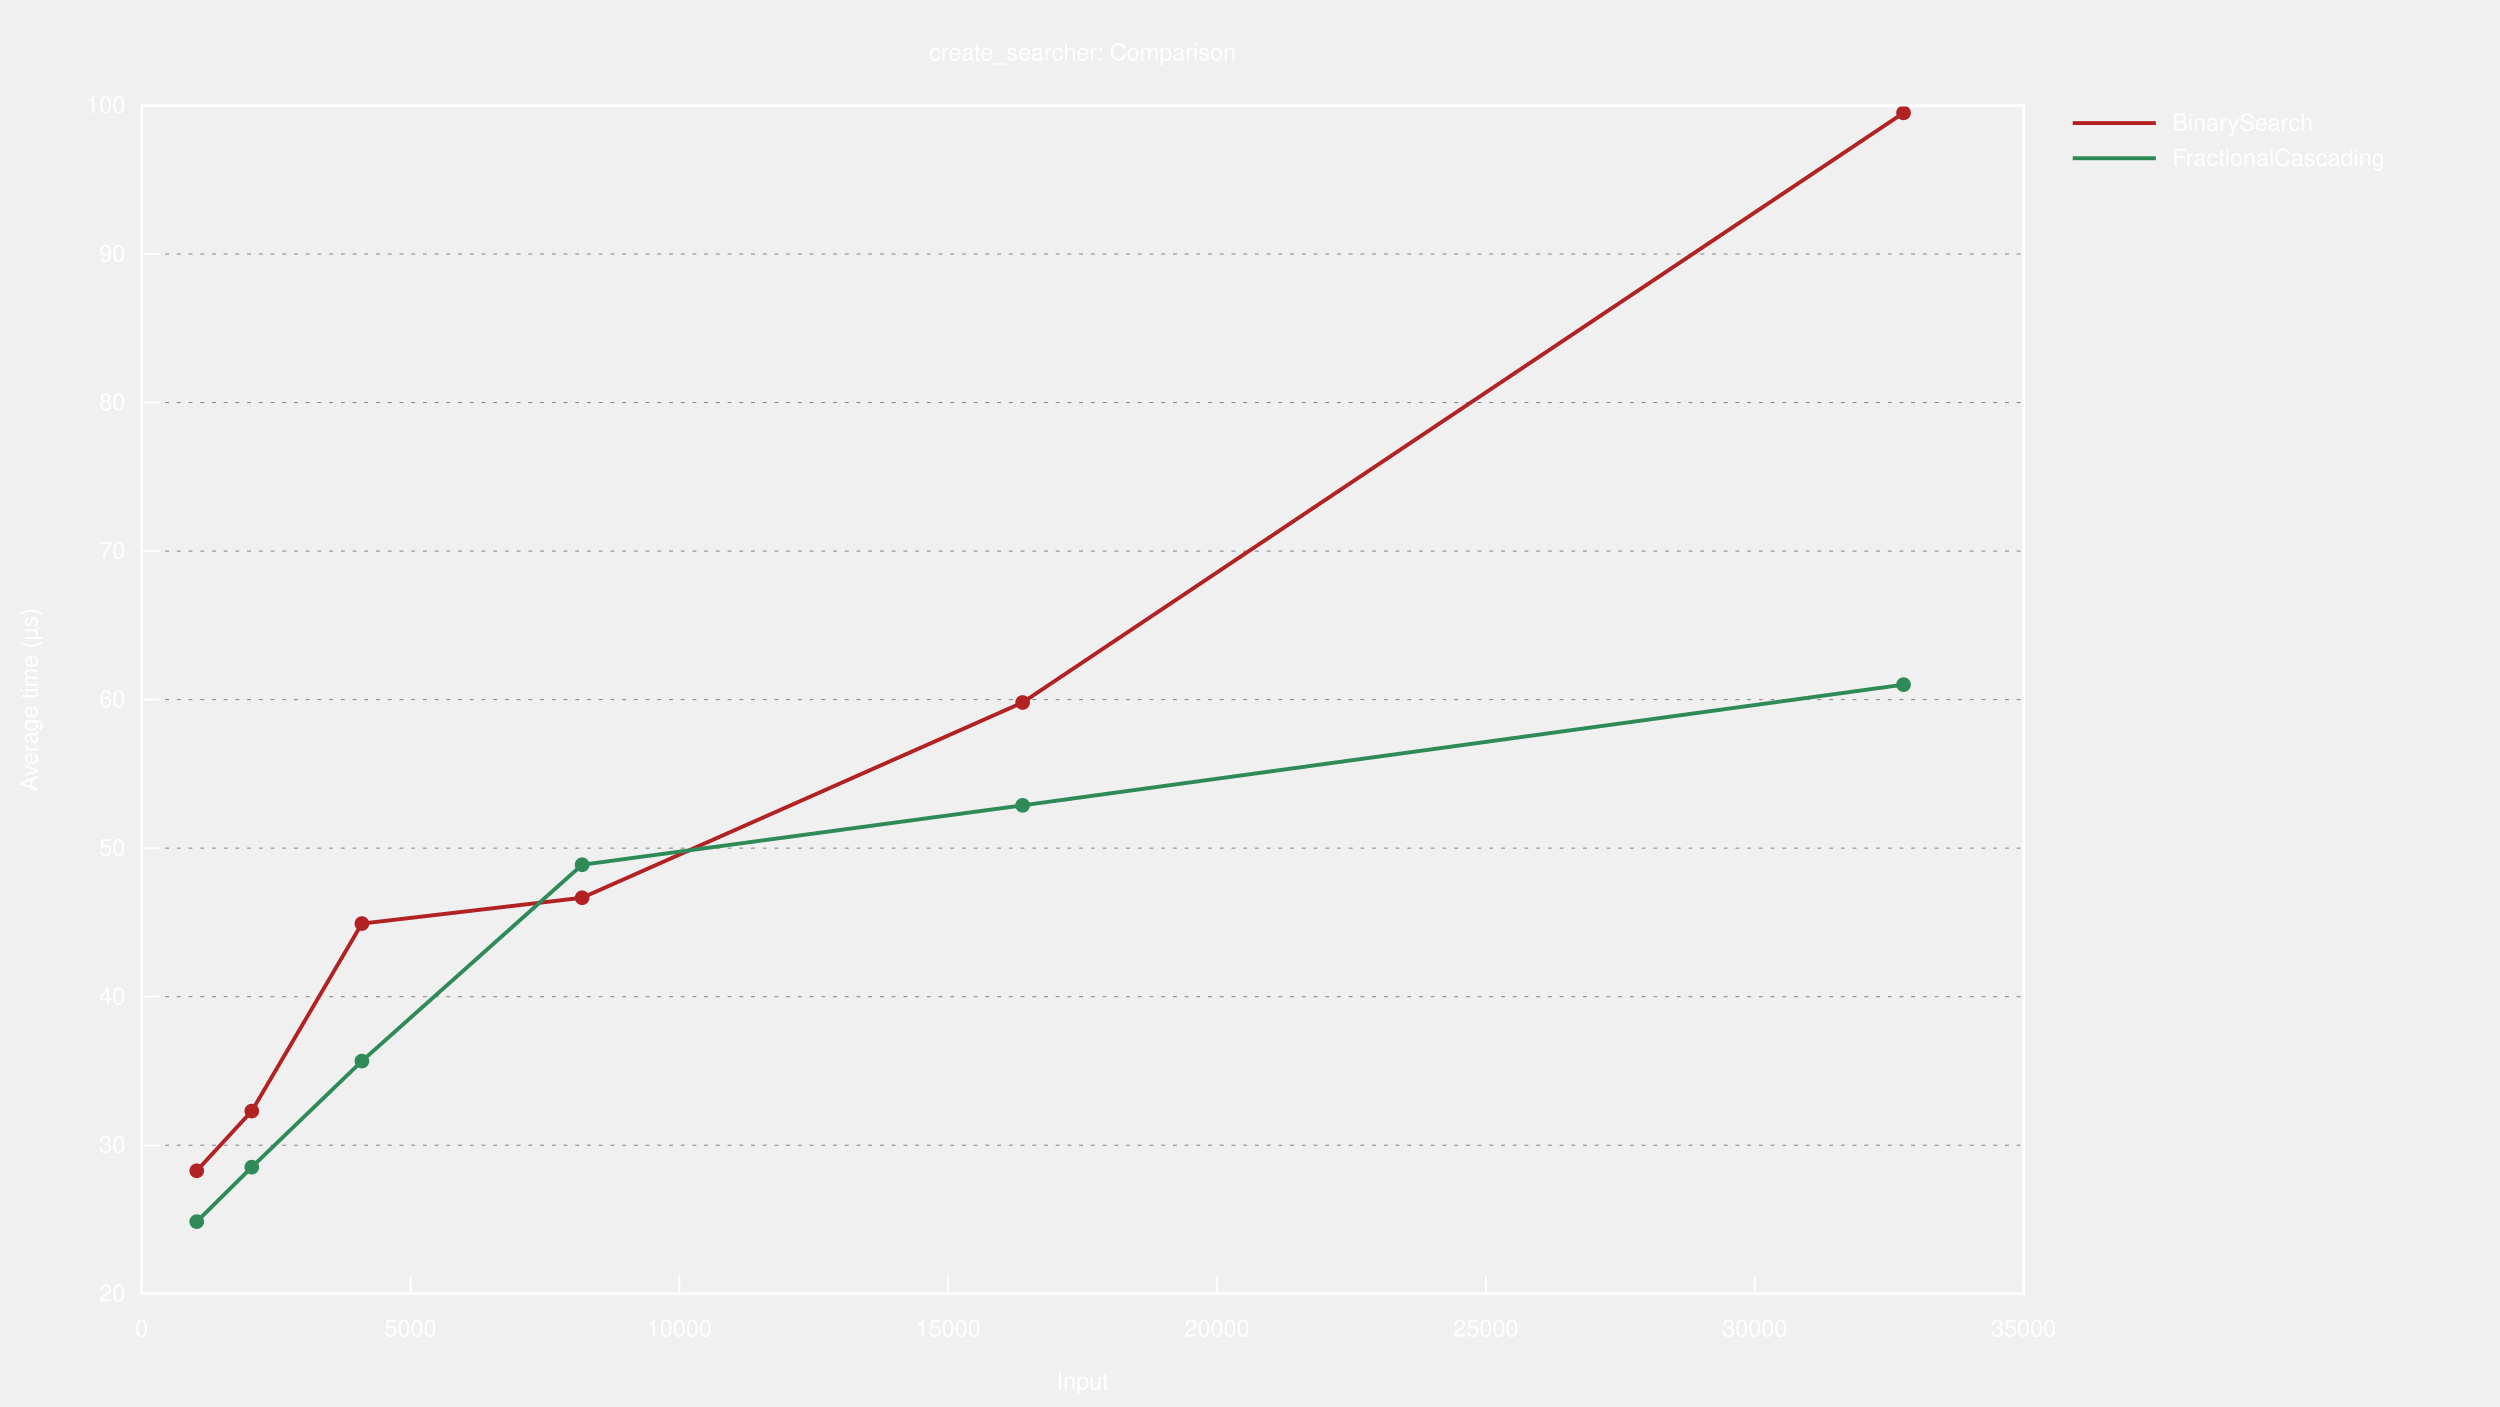
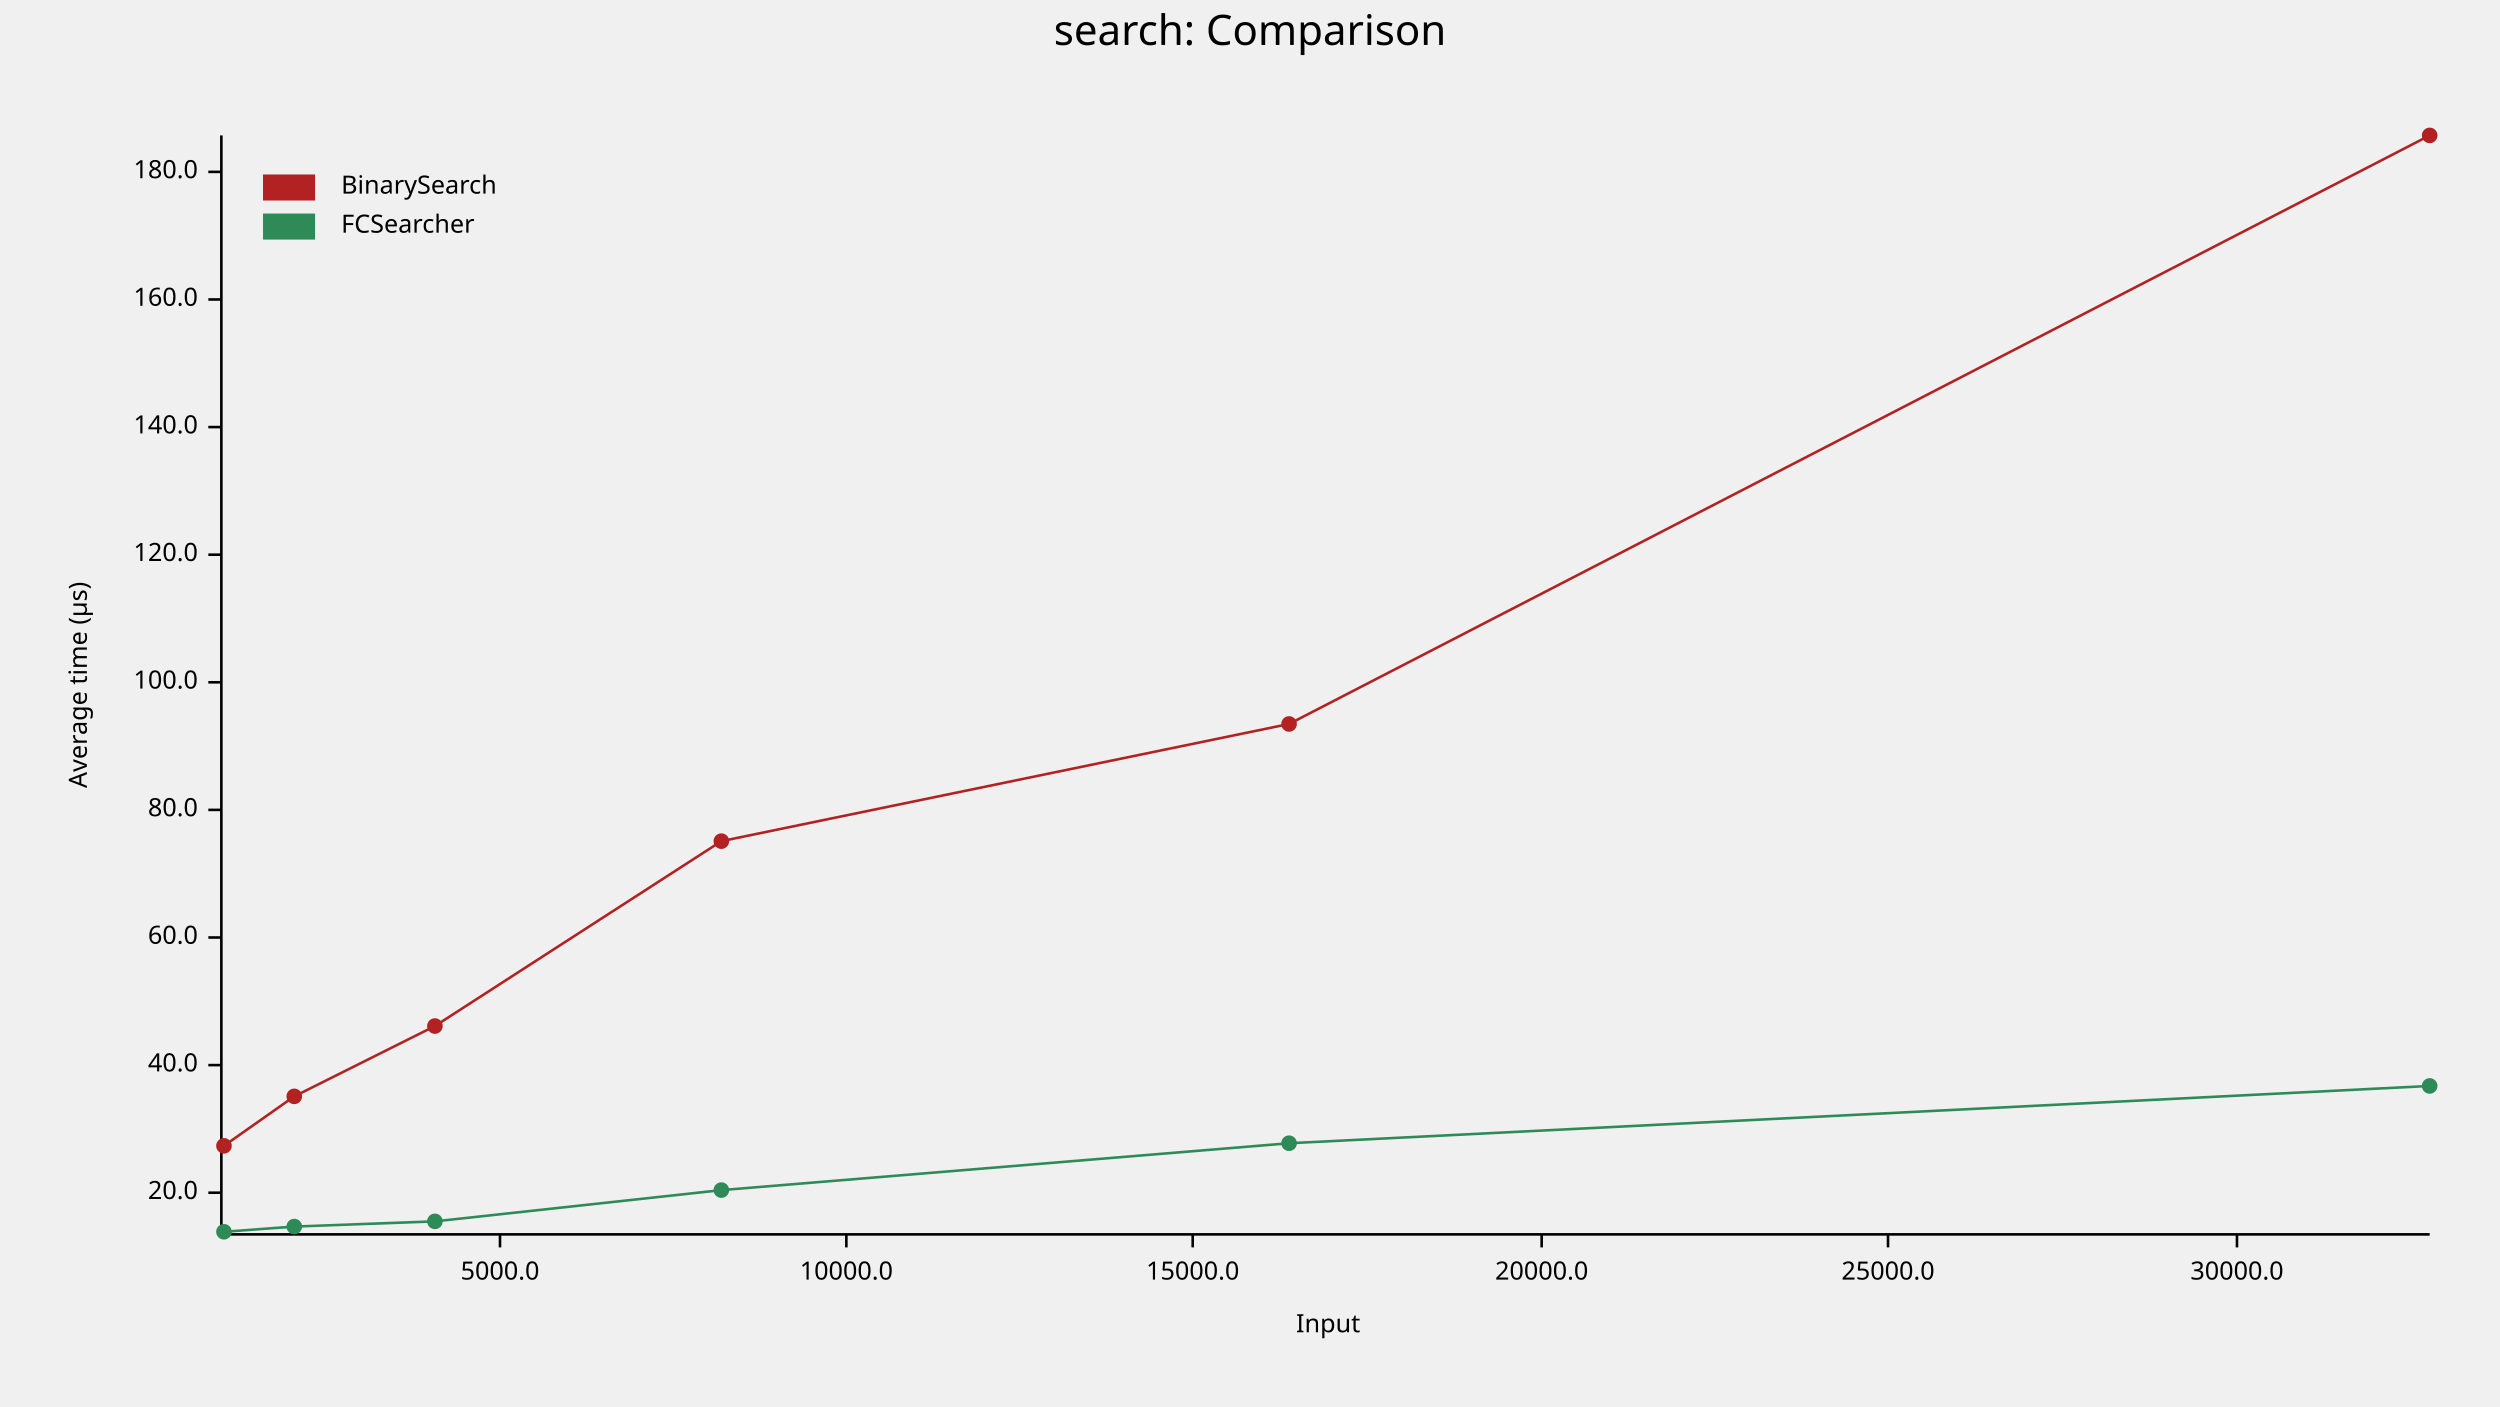
- <svg xmlns="http://www.w3.org/2000/svg" xmlns:xlink="http://www.w3.org/1999/xlink" viewBox="0 0 1280 720">
-   <g id="gnuplot_canvas">
-     <rect x="0" y="0" width="1280" height="720" fill="none" />
-     <defs>
-       <circle id="gpDot" r="0.5" stroke-width="0.5" stroke="currentColor" />
-       <path id="gpPt0" stroke-width="0.222" stroke="currentColor" d="M-1,0 h2 M0,-1 v2" />
-       <path id="gpPt1" stroke-width="0.222" stroke="currentColor" d="M-1,-1 L1,1 M1,-1 L-1,1" />
-       <path id="gpPt2" stroke-width="0.222" stroke="currentColor" d="M-1,0 L1,0 M0,-1 L0,1 M-1,-1 L1,1 M-1,1 L1,-1" />
-       <rect id="gpPt3" stroke-width="0.222" stroke="currentColor" x="-1" y="-1" width="2" height="2" />
-       <rect id="gpPt4" stroke-width="0.222" stroke="currentColor" fill="currentColor" x="-1" y="-1" width="2" height="2" />
-       <circle id="gpPt5" stroke-width="0.222" stroke="currentColor" cx="0" cy="0" r="1" />
-       <use xlink:href="#gpPt5" id="gpPt6" fill="currentColor" stroke="none" />
-       <path id="gpPt7" stroke-width="0.222" stroke="currentColor" d="M0,-1.33 L-1.33,0.67 L1.33,0.67 z" />
-       <use xlink:href="#gpPt7" id="gpPt8" fill="currentColor" stroke="none" />
-       <use xlink:href="#gpPt7" id="gpPt9" stroke="currentColor" transform="rotate(180)" />
-       <use xlink:href="#gpPt9" id="gpPt10" fill="currentColor" stroke="none" />
-       <use xlink:href="#gpPt3" id="gpPt11" stroke="currentColor" transform="rotate(45)" />
-       <use xlink:href="#gpPt11" id="gpPt12" fill="currentColor" stroke="none" />
-       <path id="gpPt13" stroke-width="0.222" stroke="currentColor" d="M0,1.330 L1.265,0.411 L0.782,-1.067 L-0.782,-1.076 L-1.265,0.411 z" />
-       <use xlink:href="#gpPt13" id="gpPt14" fill="currentColor" stroke="none" />
-       <filter id="textbox" filterUnits="objectBoundingBox" x="0" y="0" height="1" width="1">
-         <feFlood flood-color="white" flood-opacity="1" result="bgnd" />
-         <feComposite in="SourceGraphic" in2="bgnd" operator="atop" />
-       </filter>
-       <filter id="greybox" filterUnits="objectBoundingBox" x="0" y="0" height="1" width="1">
-         <feFlood flood-color="lightgrey" flood-opacity="1" result="grey" />
-         <feComposite in="SourceGraphic" in2="grey" operator="atop" />
-       </filter>
-     </defs>
-     <g fill="none" color="white" stroke="currentColor" stroke-width="1.00" stroke-linecap="butt" stroke-linejoin="miter">
- </g>
-     <g fill="none" color="white" stroke="currentColor" stroke-width="1.00" stroke-linecap="butt" stroke-linejoin="miter">
- </g>
-     <g fill="none" color="white" stroke="white" stroke-width="0.50" stroke-linecap="butt" stroke-linejoin="miter">
- </g>
-     <g fill="none" color="gray" stroke="currentColor" stroke-width="0.50" stroke-linecap="butt" stroke-linejoin="miter">
-       <path stroke="gray" stroke-dasharray="2,4" class="gridline" d="M72.53,662.40 L1036.07,662.40  " />
-     </g>
-     <g fill="none" color="gray" stroke="gray" stroke-width="1.00" stroke-linecap="butt" stroke-linejoin="miter">
- </g>
-     <g fill="none" color="white" stroke="currentColor" stroke-width="1.00" stroke-linecap="butt" stroke-linejoin="miter">
-       <path stroke="white" d="M72.53,662.40 L81.53,662.40  " />
-       <g transform="translate(64.14,666.30)" stroke="none" fill="white" font-family="Helvetica" font-size="12.00" text-anchor="end">
-         <text>
-           <tspan font-family="Helvetica"> 20</tspan>
-         </text>
-       </g>
-     </g>
-     <g fill="none" color="white" stroke="currentColor" stroke-width="1.00" stroke-linecap="butt" stroke-linejoin="miter">
- </g>
-     <g fill="none" color="white" stroke="white" stroke-width="0.50" stroke-linecap="butt" stroke-linejoin="miter">
- </g>
-     <g fill="none" color="gray" stroke="currentColor" stroke-width="0.50" stroke-linecap="butt" stroke-linejoin="miter">
-       <path stroke="gray" stroke-dasharray="2,4" class="gridline" d="M72.53,586.35 L1036.07,586.35  " />
-     </g>
-     <g fill="none" color="gray" stroke="gray" stroke-width="1.00" stroke-linecap="butt" stroke-linejoin="miter">
- </g>
-     <g fill="none" color="white" stroke="currentColor" stroke-width="1.00" stroke-linecap="butt" stroke-linejoin="miter">
-       <path stroke="white" d="M72.53,586.35 L81.53,586.35  " />
-       <g transform="translate(64.14,590.25)" stroke="none" fill="white" font-family="Helvetica" font-size="12.00" text-anchor="end">
-         <text>
-           <tspan font-family="Helvetica"> 30</tspan>
-         </text>
-       </g>
-     </g>
-     <g fill="none" color="white" stroke="currentColor" stroke-width="1.00" stroke-linecap="butt" stroke-linejoin="miter">
- </g>
-     <g fill="none" color="white" stroke="white" stroke-width="0.50" stroke-linecap="butt" stroke-linejoin="miter">
- </g>
-     <g fill="none" color="gray" stroke="currentColor" stroke-width="0.50" stroke-linecap="butt" stroke-linejoin="miter">
-       <path stroke="gray" stroke-dasharray="2,4" class="gridline" d="M72.53,510.30 L1036.07,510.30  " />
-     </g>
-     <g fill="none" color="gray" stroke="gray" stroke-width="1.00" stroke-linecap="butt" stroke-linejoin="miter">
- </g>
-     <g fill="none" color="white" stroke="currentColor" stroke-width="1.00" stroke-linecap="butt" stroke-linejoin="miter">
-       <path stroke="white" d="M72.53,510.30 L81.53,510.30  " />
-       <g transform="translate(64.14,514.20)" stroke="none" fill="white" font-family="Helvetica" font-size="12.00" text-anchor="end">
-         <text>
-           <tspan font-family="Helvetica"> 40</tspan>
-         </text>
-       </g>
-     </g>
-     <g fill="none" color="white" stroke="currentColor" stroke-width="1.00" stroke-linecap="butt" stroke-linejoin="miter">
- </g>
-     <g fill="none" color="white" stroke="white" stroke-width="0.50" stroke-linecap="butt" stroke-linejoin="miter">
- </g>
-     <g fill="none" color="gray" stroke="currentColor" stroke-width="0.50" stroke-linecap="butt" stroke-linejoin="miter">
-       <path stroke="gray" stroke-dasharray="2,4" class="gridline" d="M72.53,434.25 L1036.07,434.25  " />
-     </g>
-     <g fill="none" color="gray" stroke="gray" stroke-width="1.00" stroke-linecap="butt" stroke-linejoin="miter">
- </g>
-     <g fill="none" color="white" stroke="currentColor" stroke-width="1.00" stroke-linecap="butt" stroke-linejoin="miter">
-       <path stroke="white" d="M72.53,434.25 L81.53,434.25  " />
-       <g transform="translate(64.14,438.15)" stroke="none" fill="white" font-family="Helvetica" font-size="12.00" text-anchor="end">
-         <text>
-           <tspan font-family="Helvetica"> 50</tspan>
-         </text>
-       </g>
-     </g>
-     <g fill="none" color="white" stroke="currentColor" stroke-width="1.00" stroke-linecap="butt" stroke-linejoin="miter">
- </g>
-     <g fill="none" color="white" stroke="white" stroke-width="0.50" stroke-linecap="butt" stroke-linejoin="miter">
- </g>
-     <g fill="none" color="gray" stroke="currentColor" stroke-width="0.50" stroke-linecap="butt" stroke-linejoin="miter">
-       <path stroke="gray" stroke-dasharray="2,4" class="gridline" d="M72.53,358.20 L1036.07,358.20  " />
-     </g>
-     <g fill="none" color="gray" stroke="gray" stroke-width="1.00" stroke-linecap="butt" stroke-linejoin="miter">
- </g>
-     <g fill="none" color="white" stroke="currentColor" stroke-width="1.00" stroke-linecap="butt" stroke-linejoin="miter">
-       <path stroke="white" d="M72.53,358.20 L81.53,358.20  " />
-       <g transform="translate(64.14,362.10)" stroke="none" fill="white" font-family="Helvetica" font-size="12.00" text-anchor="end">
-         <text>
-           <tspan font-family="Helvetica"> 60</tspan>
-         </text>
-       </g>
-     </g>
-     <g fill="none" color="white" stroke="currentColor" stroke-width="1.00" stroke-linecap="butt" stroke-linejoin="miter">
- </g>
-     <g fill="none" color="white" stroke="white" stroke-width="0.50" stroke-linecap="butt" stroke-linejoin="miter">
- </g>
-     <g fill="none" color="gray" stroke="currentColor" stroke-width="0.50" stroke-linecap="butt" stroke-linejoin="miter">
-       <path stroke="gray" stroke-dasharray="2,4" class="gridline" d="M72.53,282.16 L1036.07,282.16  " />
-     </g>
-     <g fill="none" color="gray" stroke="gray" stroke-width="1.00" stroke-linecap="butt" stroke-linejoin="miter">
- </g>
-     <g fill="none" color="white" stroke="currentColor" stroke-width="1.00" stroke-linecap="butt" stroke-linejoin="miter">
-       <path stroke="white" d="M72.53,282.16 L81.53,282.16  " />
-       <g transform="translate(64.14,286.06)" stroke="none" fill="white" font-family="Helvetica" font-size="12.00" text-anchor="end">
-         <text>
-           <tspan font-family="Helvetica"> 70</tspan>
-         </text>
-       </g>
-     </g>
-     <g fill="none" color="white" stroke="currentColor" stroke-width="1.00" stroke-linecap="butt" stroke-linejoin="miter">
- </g>
-     <g fill="none" color="white" stroke="white" stroke-width="0.50" stroke-linecap="butt" stroke-linejoin="miter">
- </g>
-     <g fill="none" color="gray" stroke="currentColor" stroke-width="0.50" stroke-linecap="butt" stroke-linejoin="miter">
-       <path stroke="gray" stroke-dasharray="2,4" class="gridline" d="M72.53,206.11 L1036.07,206.11  " />
-     </g>
-     <g fill="none" color="gray" stroke="gray" stroke-width="1.00" stroke-linecap="butt" stroke-linejoin="miter">
- </g>
-     <g fill="none" color="white" stroke="currentColor" stroke-width="1.00" stroke-linecap="butt" stroke-linejoin="miter">
-       <path stroke="white" d="M72.53,206.11 L81.53,206.11  " />
-       <g transform="translate(64.14,210.01)" stroke="none" fill="white" font-family="Helvetica" font-size="12.00" text-anchor="end">
-         <text>
-           <tspan font-family="Helvetica"> 80</tspan>
-         </text>
-       </g>
-     </g>
-     <g fill="none" color="white" stroke="currentColor" stroke-width="1.00" stroke-linecap="butt" stroke-linejoin="miter">
- </g>
-     <g fill="none" color="white" stroke="white" stroke-width="0.50" stroke-linecap="butt" stroke-linejoin="miter">
- </g>
-     <g fill="none" color="gray" stroke="currentColor" stroke-width="0.50" stroke-linecap="butt" stroke-linejoin="miter">
-       <path stroke="gray" stroke-dasharray="2,4" class="gridline" d="M72.53,130.06 L1036.07,130.06  " />
-     </g>
-     <g fill="none" color="gray" stroke="gray" stroke-width="1.00" stroke-linecap="butt" stroke-linejoin="miter">
- </g>
-     <g fill="none" color="white" stroke="currentColor" stroke-width="1.00" stroke-linecap="butt" stroke-linejoin="miter">
-       <path stroke="white" d="M72.53,130.06 L81.53,130.06  " />
-       <g transform="translate(64.14,133.96)" stroke="none" fill="white" font-family="Helvetica" font-size="12.00" text-anchor="end">
-         <text>
-           <tspan font-family="Helvetica"> 90</tspan>
-         </text>
-       </g>
-     </g>
-     <g fill="none" color="white" stroke="currentColor" stroke-width="1.00" stroke-linecap="butt" stroke-linejoin="miter">
- </g>
-     <g fill="none" color="white" stroke="white" stroke-width="0.50" stroke-linecap="butt" stroke-linejoin="miter">
- </g>
-     <g fill="none" color="gray" stroke="currentColor" stroke-width="0.50" stroke-linecap="butt" stroke-linejoin="miter">
-       <path stroke="gray" stroke-dasharray="2,4" class="gridline" d="M72.53,54.01 L1036.07,54.01  " />
-     </g>
-     <g fill="none" color="gray" stroke="gray" stroke-width="1.00" stroke-linecap="butt" stroke-linejoin="miter">
- </g>
-     <g fill="none" color="white" stroke="currentColor" stroke-width="1.00" stroke-linecap="butt" stroke-linejoin="miter">
-       <path stroke="white" d="M72.53,54.01 L81.53,54.01  " />
-       <g transform="translate(64.14,57.91)" stroke="none" fill="white" font-family="Helvetica" font-size="12.00" text-anchor="end">
-         <text>
-           <tspan font-family="Helvetica"> 100</tspan>
-         </text>
-       </g>
-     </g>
-     <g fill="none" color="white" stroke="currentColor" stroke-width="1.00" stroke-linecap="butt" stroke-linejoin="miter">
-       <path stroke="white" d="M72.53,662.40 L72.53,653.40  " />
-       <g transform="translate(72.53,684.30)" stroke="none" fill="white" font-family="Helvetica" font-size="12.00" text-anchor="middle">
-         <text>
-           <tspan font-family="Helvetica"> 0</tspan>
-         </text>
-       </g>
-     </g>
-     <g fill="none" color="white" stroke="currentColor" stroke-width="1.00" stroke-linecap="butt" stroke-linejoin="miter">
-       <path stroke="white" d="M210.18,662.40 L210.18,653.40  " />
-       <g transform="translate(210.18,684.30)" stroke="none" fill="white" font-family="Helvetica" font-size="12.00" text-anchor="middle">
-         <text>
-           <tspan font-family="Helvetica"> 5000</tspan>
-         </text>
-       </g>
-     </g>
-     <g fill="none" color="white" stroke="currentColor" stroke-width="1.00" stroke-linecap="butt" stroke-linejoin="miter">
-       <path stroke="white" d="M347.83,662.40 L347.83,653.40  " />
-       <g transform="translate(347.83,684.30)" stroke="none" fill="white" font-family="Helvetica" font-size="12.00" text-anchor="middle">
-         <text>
-           <tspan font-family="Helvetica"> 10000</tspan>
-         </text>
-       </g>
-     </g>
-     <g fill="none" color="white" stroke="currentColor" stroke-width="1.00" stroke-linecap="butt" stroke-linejoin="miter">
-       <path stroke="white" d="M485.48,662.40 L485.48,653.40  " />
-       <g transform="translate(485.48,684.30)" stroke="none" fill="white" font-family="Helvetica" font-size="12.00" text-anchor="middle">
-         <text>
-           <tspan font-family="Helvetica"> 15000</tspan>
-         </text>
-       </g>
-     </g>
-     <g fill="none" color="white" stroke="currentColor" stroke-width="1.00" stroke-linecap="butt" stroke-linejoin="miter">
-       <path stroke="white" d="M623.12,662.40 L623.12,653.40  " />
-       <g transform="translate(623.12,684.30)" stroke="none" fill="white" font-family="Helvetica" font-size="12.00" text-anchor="middle">
-         <text>
-           <tspan font-family="Helvetica"> 20000</tspan>
-         </text>
-       </g>
-     </g>
-     <g fill="none" color="white" stroke="currentColor" stroke-width="1.00" stroke-linecap="butt" stroke-linejoin="miter">
-       <path stroke="white" d="M760.77,662.40 L760.77,653.40  " />
-       <g transform="translate(760.77,684.30)" stroke="none" fill="white" font-family="Helvetica" font-size="12.00" text-anchor="middle">
-         <text>
-           <tspan font-family="Helvetica"> 25000</tspan>
-         </text>
-       </g>
-     </g>
-     <g fill="none" color="white" stroke="currentColor" stroke-width="1.00" stroke-linecap="butt" stroke-linejoin="miter">
-       <path stroke="white" d="M898.42,662.40 L898.42,653.40  " />
-       <g transform="translate(898.42,684.30)" stroke="none" fill="white" font-family="Helvetica" font-size="12.00" text-anchor="middle">
-         <text>
-           <tspan font-family="Helvetica"> 30000</tspan>
-         </text>
-       </g>
-     </g>
-     <g fill="none" color="white" stroke="currentColor" stroke-width="1.00" stroke-linecap="butt" stroke-linejoin="miter">
-       <path stroke="white" d="M1036.07,662.40 L1036.07,653.40  " />
-       <g transform="translate(1036.07,684.30)" stroke="none" fill="white" font-family="Helvetica" font-size="12.00" text-anchor="middle">
-         <text>
-           <tspan font-family="Helvetica"> 35000</tspan>
-         </text>
-       </g>
-     </g>
-     <g fill="none" color="white" stroke="currentColor" stroke-width="1.00" stroke-linecap="butt" stroke-linejoin="miter">
- </g>
-     <g fill="none" color="white" stroke="currentColor" stroke-width="1.00" stroke-linecap="butt" stroke-linejoin="miter">
-       <path stroke="white" d="M72.53,54.01 L72.53,662.40 L1036.07,662.40 L1036.07,54.01 L72.53,54.01 Z  " />
-     </g>
-     <g fill="none" color="white" stroke="currentColor" stroke-width="1.00" stroke-linecap="butt" stroke-linejoin="miter">
-       <g transform="translate(19.18,358.21) rotate(270)" stroke="none" fill="white" font-family="Helvetica" font-size="12.00" text-anchor="middle">
-         <text>
-           <tspan font-family="Helvetica">Average time (µs)</tspan>
-         </text>
-       </g>
-     </g>
-     <g fill="none" color="white" stroke="currentColor" stroke-width="1.00" stroke-linecap="butt" stroke-linejoin="miter">
-       <g transform="translate(554.30,711.30)" stroke="none" fill="white" font-family="Helvetica" font-size="12.00" text-anchor="middle">
-         <text>
-           <tspan font-family="Helvetica">Input</tspan>
-         </text>
-       </g>
-     </g>
-     <g fill="none" color="white" stroke="currentColor" stroke-width="1.00" stroke-linecap="butt" stroke-linejoin="miter">
- </g>
-     <g id="gnuplot_plot_1">
-       <g fill="none" color="white" stroke="currentColor" stroke-width="2.00" stroke-linecap="butt" stroke-linejoin="miter">
- </g>
-       <g fill="none" color="white" stroke="currentColor" stroke-width="2.00" stroke-linecap="butt" stroke-linejoin="miter">
-         <g transform="translate(1112.19,66.91)" stroke="none" fill="white" font-family="Helvetica" font-size="12.00" text-anchor="start">
-           <text>
-             <tspan font-family="Helvetica">BinarySearch</tspan>
-           </text>
-         </g>
-       </g>
-       <g fill="none" color="white" stroke="currentColor" stroke-width="2.00" stroke-linecap="butt" stroke-linejoin="miter">
-         <path stroke="rgb(178,  34,  34)" d="M1061.24,63.01 L1103.80,63.01 M100.72,599.45 L128.91,568.87 L185.29,472.87 L298.05,459.64 L523.58,359.68 L974.62,57.78    " />
-       </g>
-     </g>
-     <g id="gnuplot_plot_2">
-       <g fill="none" color="white" stroke="rgb(178,  34,  34)" stroke-width="1.00" stroke-linecap="butt" stroke-linejoin="miter">
- </g>
-       <g fill="none" color="white" stroke="currentColor" stroke-width="1.00" stroke-linecap="butt" stroke-linejoin="miter">
-         <use xlink:href="#gpPt6" transform="translate(100.72,599.45) scale(3.38)" color="rgb(178,  34,  34)" />
-         <use xlink:href="#gpPt6" transform="translate(128.91,568.87) scale(3.38)" color="rgb(178,  34,  34)" />
-         <use xlink:href="#gpPt6" transform="translate(185.29,472.87) scale(3.38)" color="rgb(178,  34,  34)" />
-         <use xlink:href="#gpPt6" transform="translate(298.05,459.64) scale(3.38)" color="rgb(178,  34,  34)" />
-         <use xlink:href="#gpPt6" transform="translate(523.58,359.68) scale(3.38)" color="rgb(178,  34,  34)" />
-         <use xlink:href="#gpPt6" transform="translate(974.62,57.78) scale(3.38)" color="rgb(178,  34,  34)" />
-       </g>
-     </g>
-     <g id="gnuplot_plot_3">
-       <g fill="none" color="white" stroke="rgb(178,  34,  34)" stroke-width="2.00" stroke-linecap="butt" stroke-linejoin="miter">
- </g>
-       <g fill="none" color="white" stroke="currentColor" stroke-width="2.00" stroke-linecap="butt" stroke-linejoin="miter">
-         <g transform="translate(1112.19,84.91)" stroke="none" fill="white" font-family="Helvetica" font-size="12.00" text-anchor="start">
-           <text>
-             <tspan font-family="Helvetica">FractionalCascading</tspan>
-           </text>
-         </g>
-       </g>
-       <g fill="none" color="white" stroke="currentColor" stroke-width="2.00" stroke-linecap="butt" stroke-linejoin="miter">
-         <path stroke="rgb( 46, 139,  87)" d="M1061.24,81.01 L1103.80,81.01 M100.72,625.48 L128.91,597.59 L185.29,543.28 L298.05,442.75 L523.58,412.33 L974.62,350.53    " />
-       </g>
-     </g>
-     <g id="gnuplot_plot_4">
-       <g fill="none" color="white" stroke="rgb( 46, 139,  87)" stroke-width="1.00" stroke-linecap="butt" stroke-linejoin="miter">
- </g>
-       <g fill="none" color="white" stroke="currentColor" stroke-width="1.00" stroke-linecap="butt" stroke-linejoin="miter">
-         <use xlink:href="#gpPt6" transform="translate(100.72,625.48) scale(3.38)" color="rgb( 46, 139,  87)" />
-         <use xlink:href="#gpPt6" transform="translate(128.91,597.59) scale(3.38)" color="rgb( 46, 139,  87)" />
-         <use xlink:href="#gpPt6" transform="translate(185.29,543.28) scale(3.38)" color="rgb( 46, 139,  87)" />
-         <use xlink:href="#gpPt6" transform="translate(298.05,442.75) scale(3.38)" color="rgb( 46, 139,  87)" />
-         <use xlink:href="#gpPt6" transform="translate(523.58,412.33) scale(3.38)" color="rgb( 46, 139,  87)" />
-         <use xlink:href="#gpPt6" transform="translate(974.62,350.53) scale(3.38)" color="rgb( 46, 139,  87)" />
-       </g>
-     </g>
-     <g fill="none" color="white" stroke="rgb( 46, 139,  87)" stroke-width="2.00" stroke-linecap="butt" stroke-linejoin="miter">
- </g>
-     <g fill="none" color="white" stroke="currentColor" stroke-width="2.00" stroke-linecap="butt" stroke-linejoin="miter">
- </g>
-     <g fill="none" color="white" stroke="white" stroke-width="1.00" stroke-linecap="butt" stroke-linejoin="miter">
- </g>
-     <g fill="none" color="white" stroke="currentColor" stroke-width="1.00" stroke-linecap="butt" stroke-linejoin="miter">
-       <path stroke="white" d="M72.53,54.01 L72.53,662.40 L1036.07,662.40 L1036.07,54.01 L72.53,54.01 Z  " />
-     </g>
-     <g fill="none" color="white" stroke="currentColor" stroke-width="1.00" stroke-linecap="butt" stroke-linejoin="miter">
-       <g transform="translate(554.30,30.91)" stroke="none" fill="white" font-family="Helvetica" font-size="12.00" text-anchor="middle">
-         <text>
-           <tspan font-family="Helvetica">create_searcher: Comparison</tspan>
-         </text>
-       </g>
-     </g>
-     <g fill="none" color="white" stroke="currentColor" stroke-width="1.00" stroke-linecap="butt" stroke-linejoin="miter">
- </g>
-   </g>
+ <svg xmlns="http://www.w3.org/2000/svg" width="960" height="540" viewBox="0 0 960 540">
+   <text x="480" y="5" dy="0.76em" text-anchor="middle" font-family="sans-serif" font-size="16.129" opacity="1" fill="#000000">
+ search: Comparison
+ </text>
+   <text x="26" y="263" dy="0.76em" text-anchor="middle" font-family="sans-serif" font-size="9.677" opacity="1" fill="#000000" transform="rotate(270, 26, 263)">
+ Average time (µs)
+ </text>
+   <text x="510" y="514" dy="-0.5ex" text-anchor="middle" font-family="sans-serif" font-size="9.677" opacity="1" fill="#000000">
+ Input
+ </text>
+   <polyline fill="none" opacity="1" stroke="#000000" stroke-width="1" points="85,52 85,473 " />
+   <text x="76" y="458" dy="0.5ex" text-anchor="end" font-family="sans-serif" font-size="9.677" opacity="1" fill="#000000">
+ 20.0
+ </text>
+   <polyline fill="none" opacity="1" stroke="#000000" stroke-width="1" points="80,458 85,458 " />
+   <text x="76" y="409" dy="0.5ex" text-anchor="end" font-family="sans-serif" font-size="9.677" opacity="1" fill="#000000">
+ 40.0
+ </text>
+   <polyline fill="none" opacity="1" stroke="#000000" stroke-width="1" points="80,409 85,409 " />
+   <text x="76" y="360" dy="0.5ex" text-anchor="end" font-family="sans-serif" font-size="9.677" opacity="1" fill="#000000">
+ 60.0
+ </text>
+   <polyline fill="none" opacity="1" stroke="#000000" stroke-width="1" points="80,360 85,360 " />
+   <text x="76" y="311" dy="0.5ex" text-anchor="end" font-family="sans-serif" font-size="9.677" opacity="1" fill="#000000">
+ 80.0
+ </text>
+   <polyline fill="none" opacity="1" stroke="#000000" stroke-width="1" points="80,311 85,311 " />
+   <text x="76" y="262" dy="0.5ex" text-anchor="end" font-family="sans-serif" font-size="9.677" opacity="1" fill="#000000">
+ 100.0
+ </text>
+   <polyline fill="none" opacity="1" stroke="#000000" stroke-width="1" points="80,262 85,262 " />
+   <text x="76" y="213" dy="0.5ex" text-anchor="end" font-family="sans-serif" font-size="9.677" opacity="1" fill="#000000">
+ 120.0
+ </text>
+   <polyline fill="none" opacity="1" stroke="#000000" stroke-width="1" points="80,213 85,213 " />
+   <text x="76" y="164" dy="0.5ex" text-anchor="end" font-family="sans-serif" font-size="9.677" opacity="1" fill="#000000">
+ 140.0
+ </text>
+   <polyline fill="none" opacity="1" stroke="#000000" stroke-width="1" points="80,164 85,164 " />
+   <text x="76" y="115" dy="0.5ex" text-anchor="end" font-family="sans-serif" font-size="9.677" opacity="1" fill="#000000">
+ 160.0
+ </text>
+   <polyline fill="none" opacity="1" stroke="#000000" stroke-width="1" points="80,115 85,115 " />
+   <text x="76" y="66" dy="0.5ex" text-anchor="end" font-family="sans-serif" font-size="9.677" opacity="1" fill="#000000">
+ 180.0
+ </text>
+   <polyline fill="none" opacity="1" stroke="#000000" stroke-width="1" points="80,66 85,66 " />
+   <polyline fill="none" opacity="1" stroke="#000000" stroke-width="1" points="86,474 933,474 " />
+   <text x="192" y="484" dy="0.76em" text-anchor="middle" font-family="sans-serif" font-size="9.677" opacity="1" fill="#000000">
+ 5000.0
+ </text>
+   <polyline fill="none" opacity="1" stroke="#000000" stroke-width="1" points="192,474 192,479 " />
+   <text x="325" y="484" dy="0.76em" text-anchor="middle" font-family="sans-serif" font-size="9.677" opacity="1" fill="#000000">
+ 10000.0
+ </text>
+   <polyline fill="none" opacity="1" stroke="#000000" stroke-width="1" points="325,474 325,479 " />
+   <text x="458" y="484" dy="0.76em" text-anchor="middle" font-family="sans-serif" font-size="9.677" opacity="1" fill="#000000">
+ 15000.0
+ </text>
+   <polyline fill="none" opacity="1" stroke="#000000" stroke-width="1" points="458,474 458,479 " />
+   <text x="592" y="484" dy="0.76em" text-anchor="middle" font-family="sans-serif" font-size="9.677" opacity="1" fill="#000000">
+ 20000.0
+ </text>
+   <polyline fill="none" opacity="1" stroke="#000000" stroke-width="1" points="592,474 592,479 " />
+   <text x="725" y="484" dy="0.76em" text-anchor="middle" font-family="sans-serif" font-size="9.677" opacity="1" fill="#000000">
+ 25000.0
+ </text>
+   <polyline fill="none" opacity="1" stroke="#000000" stroke-width="1" points="725,474 725,479 " />
+   <text x="859" y="484" dy="0.76em" text-anchor="middle" font-family="sans-serif" font-size="9.677" opacity="1" fill="#000000">
+ 30000.0
+ </text>
+   <polyline fill="none" opacity="1" stroke="#000000" stroke-width="1" points="859,474 859,479 " />
+   <circle cx="86" cy="440" r="3" opacity="1" fill="#B22222" stroke="none" stroke-width="1" />
+   <circle cx="113" cy="421" r="3" opacity="1" fill="#B22222" stroke="none" stroke-width="1" />
+   <circle cx="167" cy="394" r="3" opacity="1" fill="#B22222" stroke="none" stroke-width="1" />
+   <circle cx="277" cy="323" r="3" opacity="1" fill="#B22222" stroke="none" stroke-width="1" />
+   <circle cx="495" cy="278" r="3" opacity="1" fill="#B22222" stroke="none" stroke-width="1" />
+   <circle cx="933" cy="52" r="3" opacity="1" fill="#B22222" stroke="none" stroke-width="1" />
+   <polyline fill="none" opacity="1" stroke="#B22222" stroke-width="1" points="86,440 113,421 167,394 277,323 495,278 933,52 " />
+   <circle cx="86" cy="473" r="3" opacity="1" fill="#2E8B57" stroke="none" stroke-width="1" />
+   <circle cx="113" cy="471" r="3" opacity="1" fill="#2E8B57" stroke="none" stroke-width="1" />
+   <circle cx="167" cy="469" r="3" opacity="1" fill="#2E8B57" stroke="none" stroke-width="1" />
+   <circle cx="277" cy="457" r="3" opacity="1" fill="#2E8B57" stroke="none" stroke-width="1" />
+   <circle cx="495" cy="439" r="3" opacity="1" fill="#2E8B57" stroke="none" stroke-width="1" />
+   <circle cx="933" cy="417" r="3" opacity="1" fill="#2E8B57" stroke="none" stroke-width="1" />
+   <polyline fill="none" opacity="1" stroke="#2E8B57" stroke-width="1" points="86,473 113,471 167,469 277,457 495,439 933,417 " />
+   <text x="131" y="67" dy="0.76em" text-anchor="start" font-family="sans-serif" font-size="9.677" opacity="1" fill="#000000">
+ BinarySearch
+ </text>
+   <text x="131" y="82" dy="0.76em" text-anchor="start" font-family="sans-serif" font-size="9.677" opacity="1" fill="#000000">
+ FCSearcher
+ </text>
+   <rect x="101" y="67" width="20" height="10" opacity="1" fill="#B22222" stroke="none" />
+   <rect x="101" y="82" width="20" height="10" opacity="1" fill="#2E8B57" stroke="none" />
</svg>
